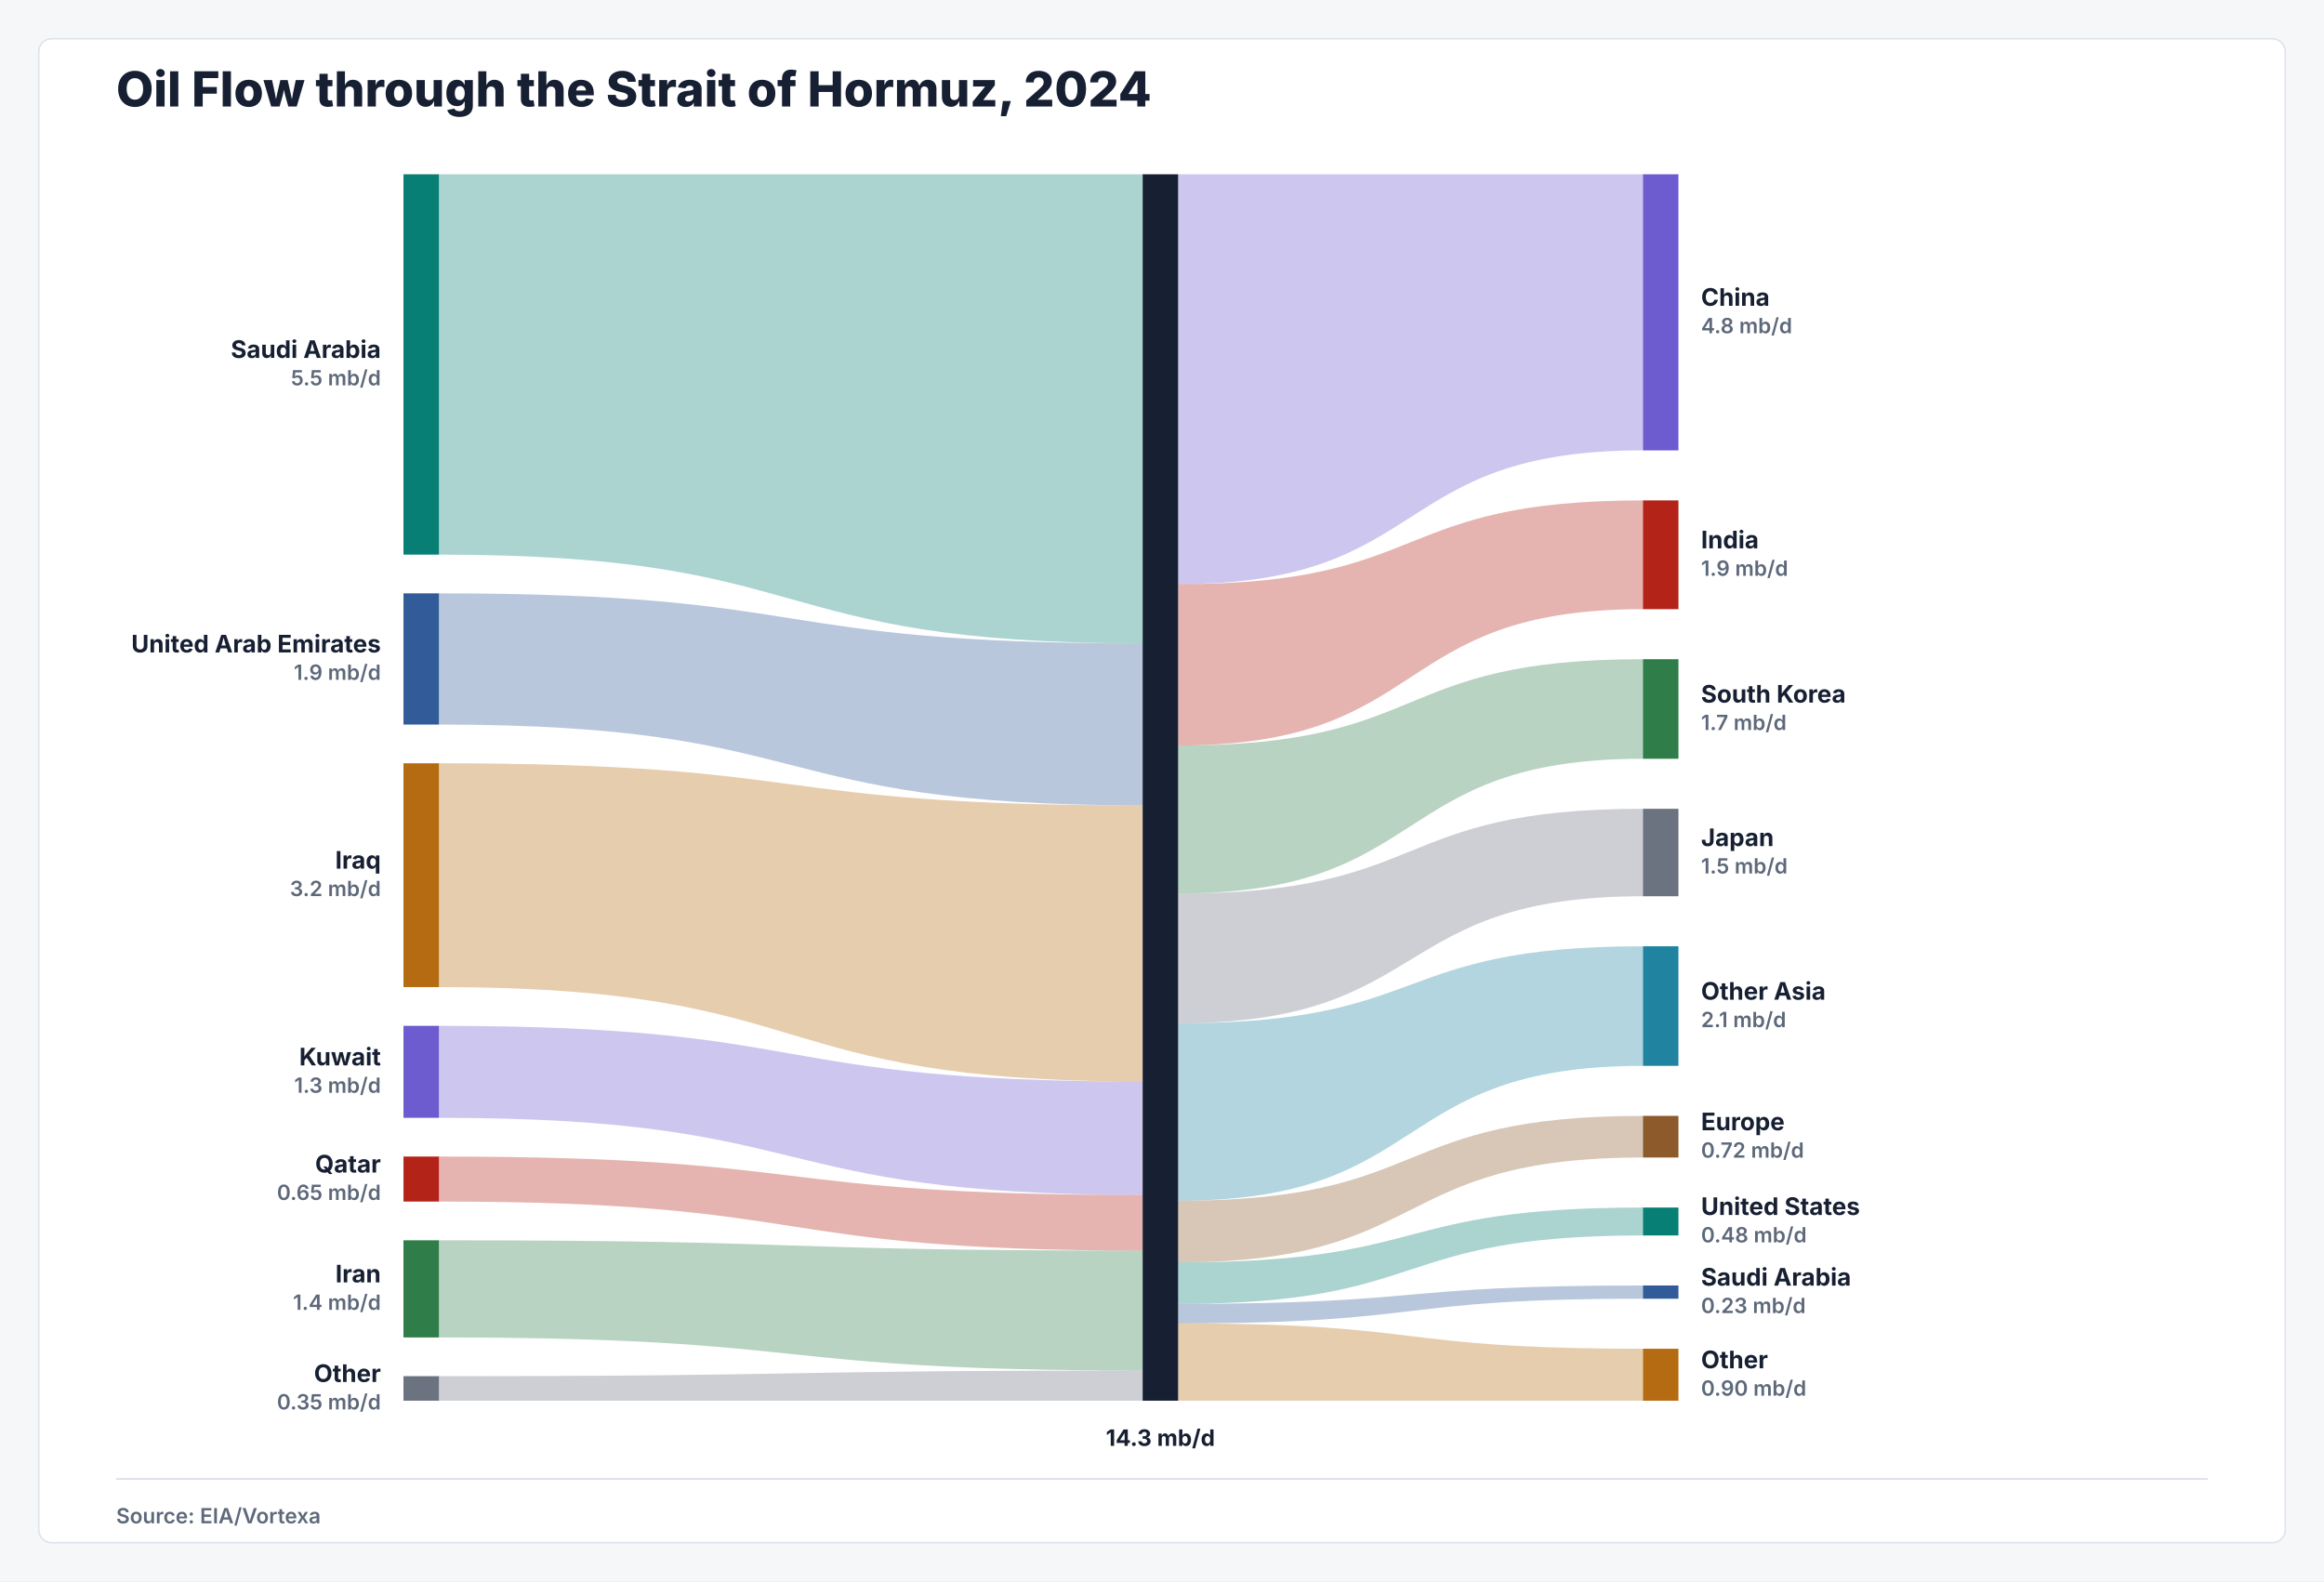
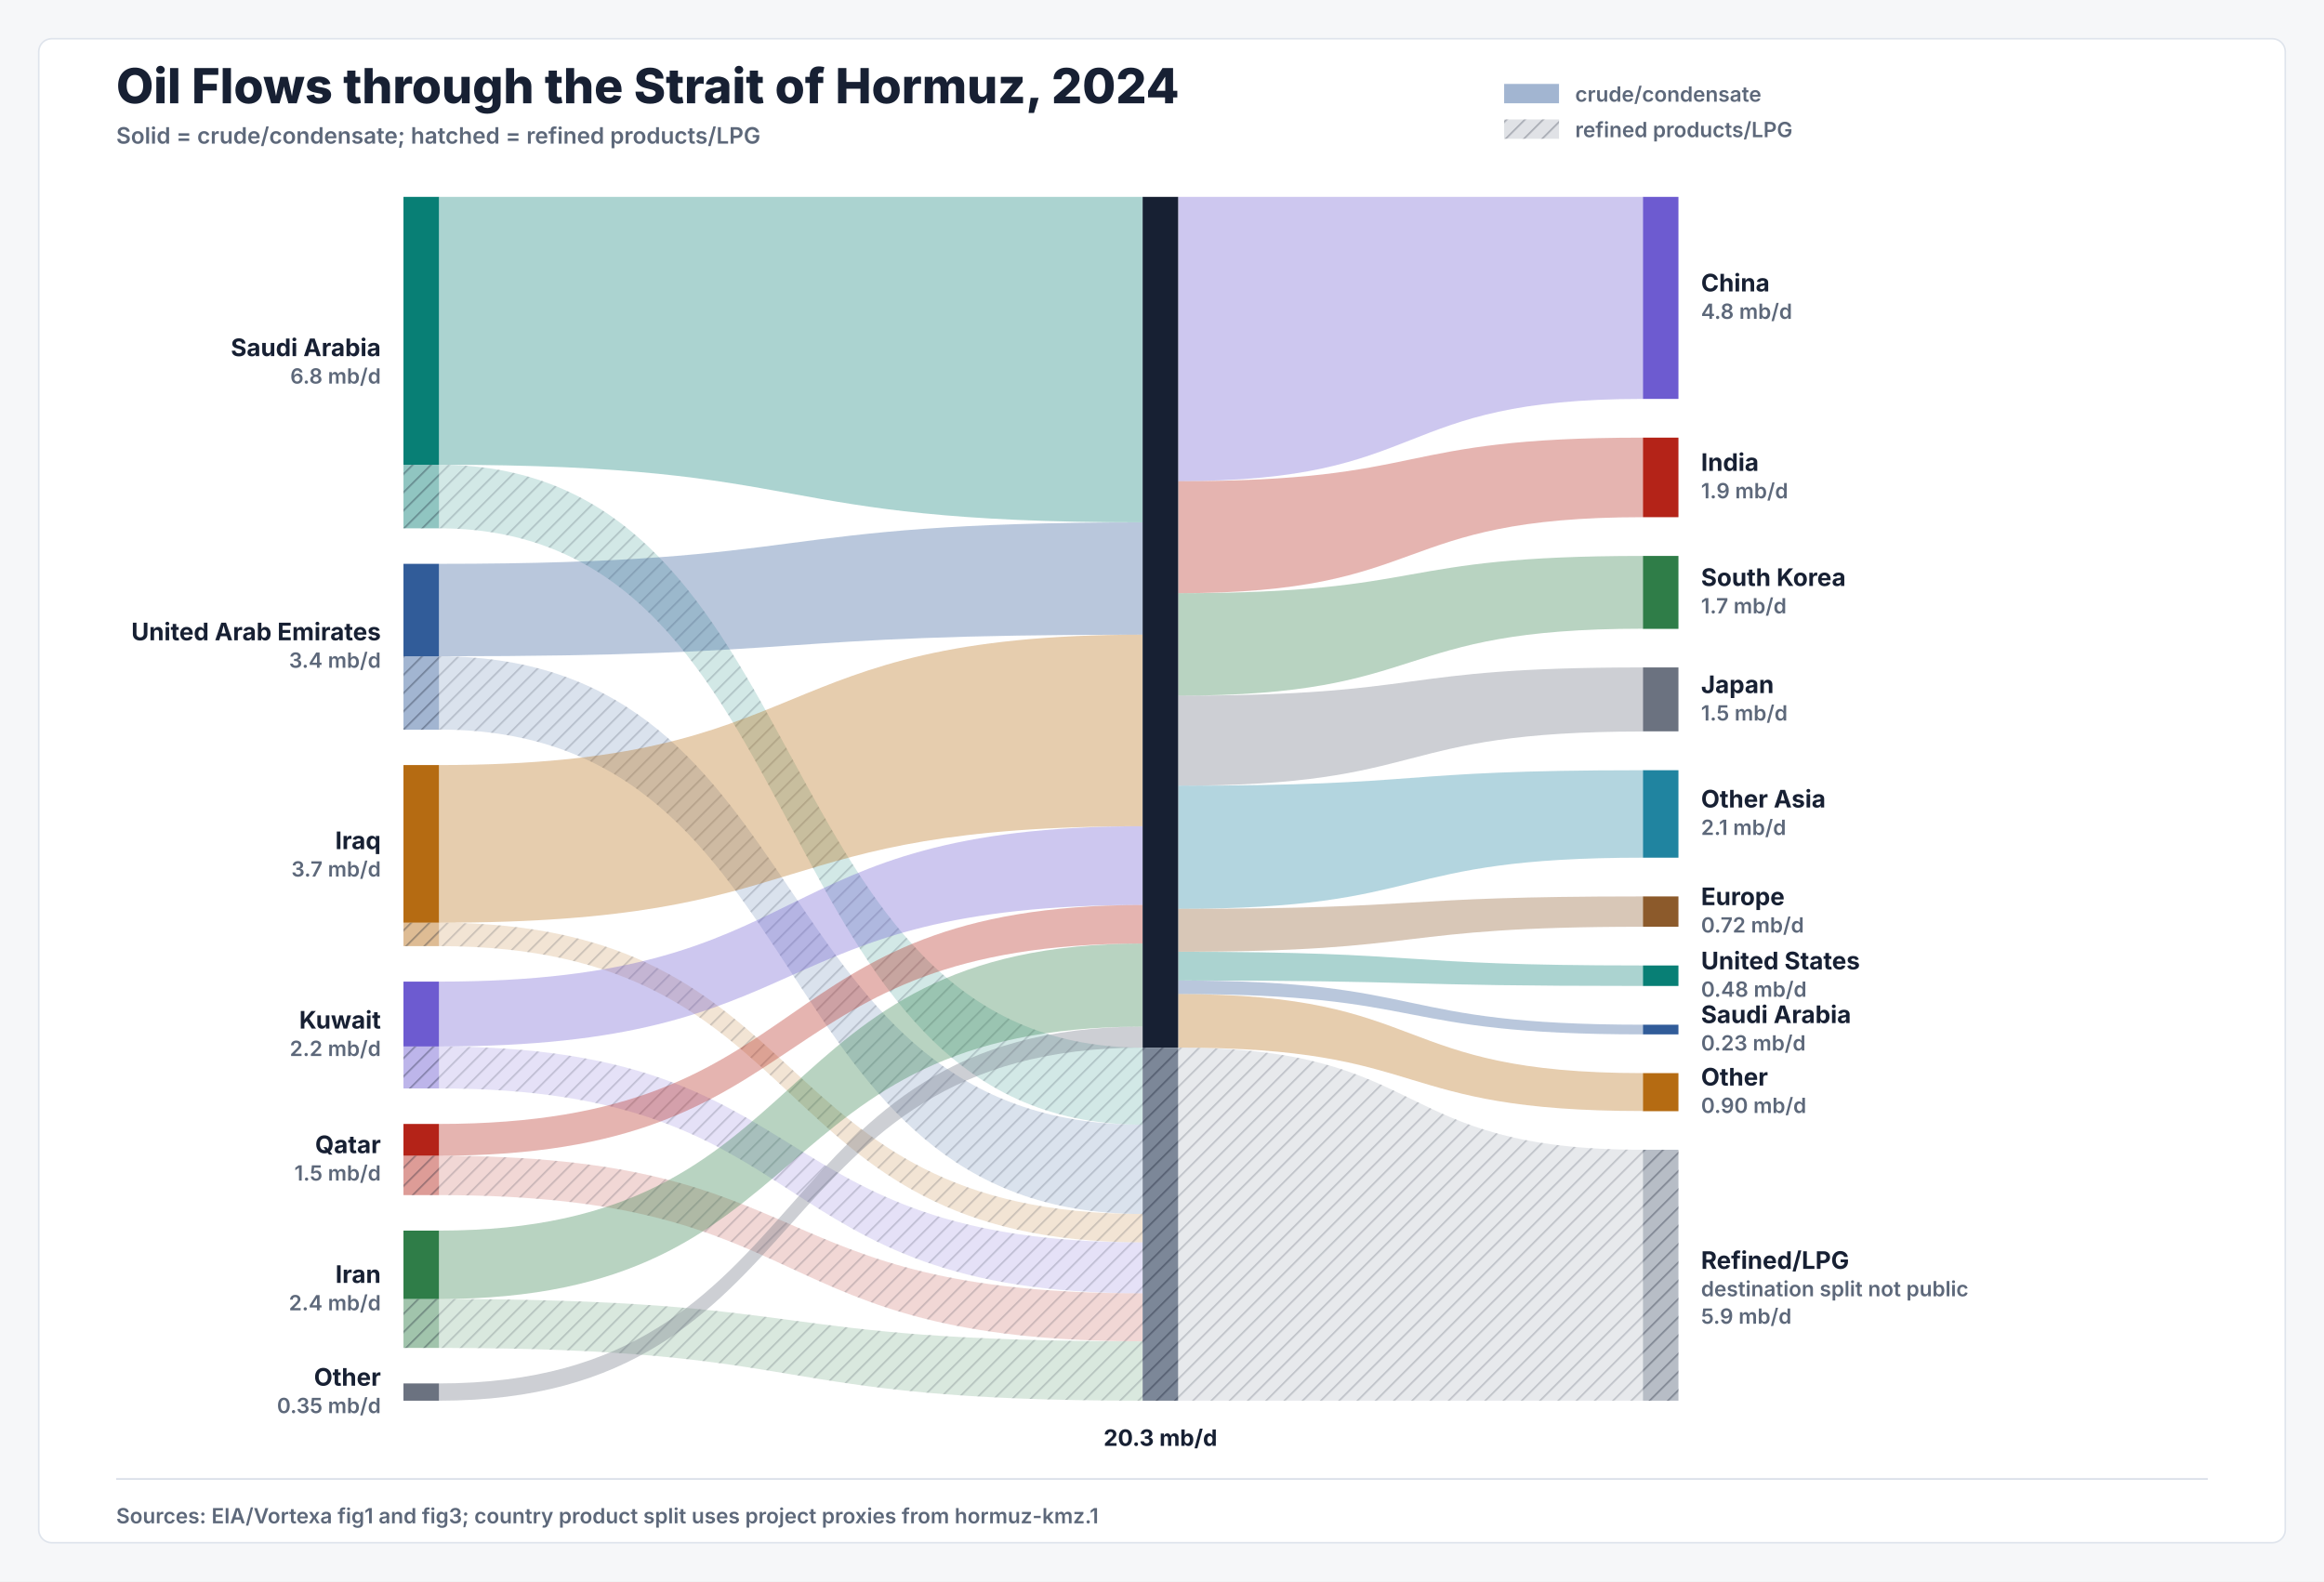
<svg xmlns="http://www.w3.org/2000/svg" width="1440" height="980" viewBox="0 0 1440 980">
  <rect width="100%" height="100%" fill="#f6f7f9" />
  <rect x="24" y="24" width="1392" height="932" rx="8" fill="#ffffff" stroke="#dfe4ec" />
-   <style>text{font-family:Inter,ui-sans-serif,system-ui,-apple-system,BlinkMacSystemFont,'Segoe UI',sans-serif;fill:#172033;letter-spacing:0}.title{font-size:30px;font-weight:760}.label{font-size:15px;font-weight:740}.small{font-size:13px;font-weight:560;fill:#5d687a}.total{font-size:14px;font-weight:720;fill:#172033}.note{font-size:13px;font-weight:560;fill:#5d687a}</style>
-   <text x="72" y="66" class="title">Oil Flow through the Strait of Hormuz, 2024</text>
-   <path d="M 272.0 108.0 C 511.8 108.0, 468.2 108.0, 708.0 108.0 L 708.0 398.7 C 468.2 398.7, 511.8 343.7, 272.0 343.7 Z" fill="#087f75" opacity="0.34" />
-   <path d="M 272.0 367.7 C 511.8 367.7, 468.2 398.7, 708.0 398.7 L 708.0 499.1 C 468.2 499.1, 511.8 449.0, 272.0 449.0 Z" fill="#315c99" opacity="0.34" />
-   <path d="M 272.0 473.0 C 511.8 473.0, 468.2 499.1, 708.0 499.1 L 708.0 670.2 C 468.2 670.2, 511.8 611.7, 272.0 611.7 Z" fill="#b56b12" opacity="0.34" />
-   <path d="M 272.0 635.7 C 511.8 635.7, 468.2 670.2, 708.0 670.2 L 708.0 740.5 C 468.2 740.5, 511.8 692.7, 272.0 692.7 Z" fill="#6d5bd0" opacity="0.34" />
-   <path d="M 272.0 716.7 C 511.8 716.7, 468.2 740.5, 708.0 740.5 L 708.0 775.0 C 468.2 775.0, 511.8 744.6, 272.0 744.6 Z" fill="#b42318" opacity="0.34" />
-   <path d="M 272.0 768.6 C 511.8 768.6, 468.2 775.0, 708.0 775.0 L 708.0 849.3 C 468.2 849.3, 511.8 828.8, 272.0 828.8 Z" fill="#2f7d48" opacity="0.34" />
-   <path d="M 272.0 852.8 C 511.8 852.8, 468.2 849.3, 708.0 849.3 L 708.0 868.0 C 468.2 868.0, 511.8 868.0, 272.0 868.0 Z" fill="#6b7280" opacity="0.34" />
-   <path d="M 730.0 108.0 C 888.4 108.0, 859.6 108.0, 1018.0 108.0 L 1018.0 279.1 C 859.6 279.1, 888.4 362.0, 730.0 362.0 Z" fill="#6d5bd0" opacity="0.34" />
-   <path d="M 730.0 362.0 C 888.4 362.0, 859.6 310.1, 1018.0 310.1 L 1018.0 377.5 C 859.6 377.5, 888.4 462.0, 730.0 462.0 Z" fill="#b42318" opacity="0.34" />
-   <path d="M 730.0 462.0 C 888.4 462.0, 859.6 408.5, 1018.0 408.5 L 1018.0 470.2 C 859.6 470.2, 888.4 553.7, 730.0 553.7 Z" fill="#2f7d48" opacity="0.34" />
-   <path d="M 730.0 553.7 C 888.4 553.7, 859.6 501.2, 1018.0 501.2 L 1018.0 555.4 C 859.6 555.4, 888.4 634.1, 730.0 634.1 Z" fill="#6b7280" opacity="0.34" />
-   <path d="M 730.0 634.1 C 888.4 634.1, 859.6 586.4, 1018.0 586.4 L 1018.0 660.5 C 859.6 660.5, 888.4 744.1, 730.0 744.1 Z" fill="#2084a0" opacity="0.34" />
-   <path d="M 730.0 744.1 C 888.4 744.1, 859.6 691.5, 1018.0 691.5 L 1018.0 717.3 C 859.6 717.3, 888.4 782.3, 730.0 782.3 Z" fill="#8c5a2b" opacity="0.34" />
-   <path d="M 730.0 782.3 C 888.4 782.3, 859.6 748.3, 1018.0 748.3 L 1018.0 765.6 C 859.6 765.6, 888.4 808.0, 730.0 808.0 Z" fill="#087f75" opacity="0.34" />
-   <path d="M 730.0 808.0 C 888.4 808.0, 859.6 796.6, 1018.0 796.6 L 1018.0 804.8 C 859.6 804.8, 888.4 820.1, 730.0 820.1 Z" fill="#315c99" opacity="0.34" />
-   <path d="M 730.0 820.1 C 888.4 820.1, 859.6 835.8, 1018.0 835.8 L 1018.0 868.0 C 859.6 868.0, 888.4 868.0, 730.0 868.0 Z" fill="#b56b12" opacity="0.34" />
-   <rect x="250" y="108.0" width="22" height="235.7" fill="#087f75" />
-   <text x="236" y="221.8" class="label" text-anchor="end">Saudi Arabia</text>
-   <text x="236" y="238.8" class="small" text-anchor="end">5.5 mb/d</text>
-   <rect x="250" y="367.7" width="22" height="81.3" fill="#315c99" />
-   <text x="236" y="404.3" class="label" text-anchor="end">United Arab Emirates</text>
-   <text x="236" y="421.3" class="small" text-anchor="end">1.9 mb/d</text>
-   <rect x="250" y="473.0" width="22" height="138.7" fill="#b56b12" />
-   <text x="236" y="538.3" class="label" text-anchor="end">Iraq</text>
-   <text x="236" y="555.3" class="small" text-anchor="end">3.2 mb/d</text>
-   <rect x="250" y="635.7" width="22" height="57.0" fill="#6d5bd0" />
-   <text x="236" y="660.2" class="label" text-anchor="end">Kuwait</text>
-   <text x="236" y="677.2" class="small" text-anchor="end">1.3 mb/d</text>
-   <rect x="250" y="716.7" width="22" height="27.9" fill="#b42318" />
-   <text x="236" y="726.6" class="label" text-anchor="end">Qatar</text>
-   <text x="236" y="743.6" class="small" text-anchor="end">0.65 mb/d</text>
-   <rect x="250" y="768.6" width="22" height="60.2" fill="#2f7d48" />
-   <text x="236" y="794.7" class="label" text-anchor="end">Iran</text>
-   <text x="236" y="811.7" class="small" text-anchor="end">1.4 mb/d</text>
-   <rect x="250" y="852.8" width="22" height="15.2" fill="#6b7280" />
-   <text x="236" y="856.4" class="label" text-anchor="end">Other</text>
-   <text x="236" y="873.4" class="small" text-anchor="end">0.35 mb/d</text>
-   <rect x="708" y="108.0" width="22" height="760.0" fill="#172033" />
-   <text x="719.0" y="896.0" class="total" text-anchor="middle">14.3 mb/d</text>
-   <rect x="1018" y="108.0" width="22" height="171.1" fill="#6d5bd0" />
-   <text x="1054" y="189.5" class="label">China</text>
-   <text x="1054" y="206.5" class="small">4.8 mb/d</text>
-   <rect x="1018" y="310.1" width="22" height="67.4" fill="#b42318" />
-   <text x="1054" y="339.8" class="label">India</text>
-   <text x="1054" y="356.8" class="small">1.9 mb/d</text>
-   <rect x="1018" y="408.5" width="22" height="61.7" fill="#2f7d48" />
-   <text x="1054" y="435.4" class="label">South Korea</text>
-   <text x="1054" y="452.4" class="small">1.7 mb/d</text>
-   <rect x="1018" y="501.2" width="22" height="54.2" fill="#6b7280" />
-   <text x="1054" y="524.3" class="label">Japan</text>
-   <text x="1054" y="541.3" class="small">1.5 mb/d</text>
-   <rect x="1018" y="586.4" width="22" height="74.1" fill="#2084a0" />
-   <text x="1054" y="619.5" class="label">Other Asia</text>
-   <text x="1054" y="636.5" class="small">2.1 mb/d</text>
-   <rect x="1018" y="691.5" width="22" height="25.8" fill="#8c5a2b" />
-   <text x="1054" y="700.4" class="label">Europe</text>
-   <text x="1054" y="717.4" class="small">0.72 mb/d</text>
-   <rect x="1018" y="748.3" width="22" height="17.3" fill="#087f75" />
-   <text x="1054" y="752.9" class="label">United States</text>
-   <text x="1054" y="769.9" class="small">0.48 mb/d</text>
-   <rect x="1018" y="796.6" width="22" height="8.2" fill="#315c99" />
-   <text x="1054" y="796.7" class="label">Saudi Arabia</text>
-   <text x="1054" y="813.7" class="small">0.23 mb/d</text>
-   <rect x="1018" y="835.8" width="22" height="32.2" fill="#b56b12" />
-   <text x="1054" y="847.9" class="label">Other</text>
-   <text x="1054" y="864.9" class="small">0.90 mb/d</text>
+   <defs>
+     <pattern id="productHatch" patternUnits="userSpaceOnUse" width="8" height="8" patternTransform="rotate(45)">
+       <line x1="0" y1="0" x2="0" y2="8" stroke="#172033" stroke-opacity="0.48" stroke-width="2" />
+     </pattern>
+   </defs>
+   <style>text{font-family:Inter,ui-sans-serif,system-ui,-apple-system,BlinkMacSystemFont,'Segoe UI',sans-serif;fill:#172033;letter-spacing:0}.title{font-size:30px;font-weight:760}.label{font-size:15px;font-weight:740}.small{font-size:13px;font-weight:560;fill:#5d687a}.total{font-size:14px;font-weight:720;fill:#172033}.note{font-size:13px;font-weight:560;fill:#5d687a}.subtitle{font-size:14px;font-weight:600;fill:#5d687a}</style>
+   <text x="72" y="64" class="title">Oil Flows through the Strait of Hormuz, 2024</text>
+   <text x="72" y="89" class="subtitle">Solid = crude/condensate; hatched = refined products/LPG</text>
+   <rect x="932" y="52" width="34" height="12" fill="#315c99" opacity="0.45" />
+   <text x="976" y="63" class="small">crude/condensate</text>
+   <rect x="932" y="74" width="34" height="12" fill="#7c8798" opacity="0.24" />
+   <rect x="932" y="74" width="34" height="12" fill="url(#productHatch)" opacity="0.58" />
+   <text x="976" y="85" class="small">refined products/LPG</text>
+   <path d="M 272.0 122.0 C 511.8 122.0, 468.2 122.0, 708.0 122.0 L 708.0 323.7 C 468.2 323.7, 511.8 288.0, 272.0 288.0 Z" fill="#087f75" opacity="0.34" />
+   <path d="M 272.0 288.0 C 511.8 288.0, 468.2 649.2, 708.0 649.2 L 708.0 697.0 C 468.2 697.0, 511.8 327.4, 272.0 327.4 Z" fill="#087f75" opacity="0.18" />
+   <path d="M 272.0 288.0 C 511.8 288.0, 468.2 649.2, 708.0 649.2 L 708.0 697.0 C 468.2 697.0, 511.8 327.4, 272.0 327.4 Z" fill="url(#productHatch)" opacity="0.38" />
+   <path d="M 272.0 349.4 C 511.8 349.4, 468.2 323.7, 708.0 323.7 L 708.0 393.3 C 468.2 393.3, 511.8 406.7, 272.0 406.7 Z" fill="#315c99" opacity="0.34" />
+   <path d="M 272.0 406.7 C 511.8 406.7, 468.2 697.0, 708.0 697.0 L 708.0 752.3 C 468.2 752.3, 511.8 452.1, 272.0 452.1 Z" fill="#315c99" opacity="0.18" />
+   <path d="M 272.0 406.7 C 511.8 406.7, 468.2 697.0, 708.0 697.0 L 708.0 752.3 C 468.2 752.3, 511.8 452.1, 272.0 452.1 Z" fill="url(#productHatch)" opacity="0.38" />
+   <path d="M 272.0 474.1 C 511.8 474.1, 468.2 393.3, 708.0 393.3 L 708.0 512.0 C 468.2 512.0, 511.8 571.8, 272.0 571.8 Z" fill="#b56b12" opacity="0.34" />
+   <path d="M 272.0 571.8 C 511.8 571.8, 468.2 752.3, 708.0 752.3 L 708.0 769.9 C 468.2 769.9, 511.8 586.3, 272.0 586.3 Z" fill="#b56b12" opacity="0.18" />
+   <path d="M 272.0 571.8 C 511.8 571.8, 468.2 752.3, 708.0 752.3 L 708.0 769.9 C 468.2 769.9, 511.8 586.3, 272.0 586.3 Z" fill="url(#productHatch)" opacity="0.38" />
+   <path d="M 272.0 608.3 C 511.8 608.3, 468.2 512.0, 708.0 512.0 L 708.0 560.8 C 468.2 560.8, 511.8 648.5, 272.0 648.5 Z" fill="#6d5bd0" opacity="0.34" />
+   <path d="M 272.0 648.5 C 511.8 648.5, 468.2 769.9, 708.0 769.9 L 708.0 801.5 C 468.2 801.5, 511.8 674.5, 272.0 674.5 Z" fill="#6d5bd0" opacity="0.18" />
+   <path d="M 272.0 648.5 C 511.8 648.5, 468.2 769.9, 708.0 769.9 L 708.0 801.5 C 468.2 801.5, 511.8 674.5, 272.0 674.5 Z" fill="url(#productHatch)" opacity="0.38" />
+   <path d="M 272.0 696.5 C 511.8 696.5, 468.2 560.8, 708.0 560.8 L 708.0 584.7 C 468.2 584.7, 511.8 716.2, 272.0 716.2 Z" fill="#b42318" opacity="0.34" />
+   <path d="M 272.0 716.2 C 511.8 716.2, 468.2 801.5, 708.0 801.5 L 708.0 831.2 C 468.2 831.2, 511.8 740.6, 272.0 740.6 Z" fill="#b42318" opacity="0.18" />
+   <path d="M 272.0 716.2 C 511.8 716.2, 468.2 801.5, 708.0 801.5 L 708.0 831.2 C 468.2 831.2, 511.8 740.6, 272.0 740.6 Z" fill="url(#productHatch)" opacity="0.38" />
+   <path d="M 272.0 762.6 C 511.8 762.6, 468.2 584.7, 708.0 584.7 L 708.0 636.2 C 468.2 636.2, 511.8 805.0, 272.0 805.0 Z" fill="#2f7d48" opacity="0.34" />
+   <path d="M 272.0 805.0 C 511.8 805.0, 468.2 831.2, 708.0 831.2 L 708.0 868.0 C 468.2 868.0, 511.8 835.3, 272.0 835.3 Z" fill="#2f7d48" opacity="0.18" />
+   <path d="M 272.0 805.0 C 511.8 805.0, 468.2 831.2, 708.0 831.2 L 708.0 868.0 C 468.2 868.0, 511.8 835.3, 272.0 835.3 Z" fill="url(#productHatch)" opacity="0.38" />
+   <path d="M 272.0 857.3 C 511.8 857.3, 468.2 636.2, 708.0 636.2 L 708.0 649.2 C 468.2 649.2, 511.8 868.0, 272.0 868.0 Z" fill="#6b7280" opacity="0.34" />
+   <path d="M 730.0 122.0 C 888.4 122.0, 859.6 122.0, 1018.0 122.0 L 1018.0 247.2 C 859.6 247.2, 888.4 298.2, 730.0 298.2 Z" fill="#6d5bd0" opacity="0.34" />
+   <path d="M 730.0 298.2 C 888.4 298.2, 859.6 271.2, 1018.0 271.2 L 1018.0 320.5 C 859.6 320.5, 888.4 367.6, 730.0 367.6 Z" fill="#b42318" opacity="0.34" />
+   <path d="M 730.0 367.6 C 888.4 367.6, 859.6 344.5, 1018.0 344.5 L 1018.0 389.6 C 859.6 389.6, 888.4 431.1, 730.0 431.1 Z" fill="#2f7d48" opacity="0.34" />
+   <path d="M 730.0 431.1 C 888.4 431.1, 859.6 413.6, 1018.0 413.6 L 1018.0 453.3 C 859.6 453.3, 888.4 486.9, 730.0 486.9 Z" fill="#6b7280" opacity="0.34" />
+   <path d="M 730.0 486.9 C 888.4 486.9, 859.6 477.3, 1018.0 477.3 L 1018.0 531.5 C 859.6 531.5, 888.4 563.2, 730.0 563.2 Z" fill="#2084a0" opacity="0.34" />
+   <path d="M 730.0 563.2 C 888.4 563.2, 859.6 555.5, 1018.0 555.5 L 1018.0 574.3 C 859.6 574.3, 888.4 589.8, 730.0 589.8 Z" fill="#8c5a2b" opacity="0.34" />
+   <path d="M 730.0 589.8 C 888.4 589.8, 859.6 598.3, 1018.0 598.3 L 1018.0 611.0 C 859.6 611.0, 888.4 607.6, 730.0 607.6 Z" fill="#087f75" opacity="0.34" />
+   <path d="M 730.0 607.6 C 888.4 607.6, 859.6 635.0, 1018.0 635.0 L 1018.0 641.0 C 859.6 641.0, 888.4 616.0, 730.0 616.0 Z" fill="#315c99" opacity="0.34" />
+   <path d="M 730.0 616.0 C 888.4 616.0, 859.6 665.0, 1018.0 665.0 L 1018.0 688.5 C 859.6 688.5, 888.4 649.2, 730.0 649.2 Z" fill="#b56b12" opacity="0.34" />
+   <path d="M 730.0 649.2 C 888.4 649.2, 859.6 712.5, 1018.0 712.5 L 1018.0 868.0 C 859.6 868.0, 888.4 868.0, 730.0 868.0 Z" fill="#7c8798" opacity="0.18" />
+   <path d="M 730.0 649.2 C 888.4 649.2, 859.6 712.5, 1018.0 712.5 L 1018.0 868.0 C 859.6 868.0, 888.4 868.0, 730.0 868.0 Z" fill="url(#productHatch)" opacity="0.40" />
+   <rect x="250" y="122.0" width="22" height="166.0" fill="#087f75" />
+   <rect x="250" y="288.0" width="22" height="39.4" fill="#087f75" opacity="0.45" />
+   <rect x="250" y="288.0" width="22" height="39.4" fill="url(#productHatch)" opacity="0.70" />
+   <text x="236" y="220.7" class="label" text-anchor="end">Saudi Arabia</text>
+   <text x="236" y="237.7" class="small" text-anchor="end">6.8 mb/d</text>
+   <rect x="250" y="349.4" width="22" height="57.3" fill="#315c99" />
+   <rect x="250" y="406.7" width="22" height="45.5" fill="#315c99" opacity="0.45" />
+   <rect x="250" y="406.7" width="22" height="45.5" fill="url(#productHatch)" opacity="0.70" />
+   <text x="236" y="396.8" class="label" text-anchor="end">United Arab Emirates</text>
+   <text x="236" y="413.8" class="small" text-anchor="end">3.4 mb/d</text>
+   <rect x="250" y="474.1" width="22" height="97.7" fill="#b56b12" />
+   <rect x="250" y="571.8" width="22" height="14.5" fill="#b56b12" opacity="0.45" />
+   <rect x="250" y="571.8" width="22" height="14.5" fill="url(#productHatch)" opacity="0.70" />
+   <text x="236" y="526.2" class="label" text-anchor="end">Iraq</text>
+   <text x="236" y="543.2" class="small" text-anchor="end">3.7 mb/d</text>
+   <rect x="250" y="608.3" width="22" height="40.2" fill="#6d5bd0" />
+   <rect x="250" y="648.5" width="22" height="26.0" fill="#6d5bd0" opacity="0.45" />
+   <rect x="250" y="648.5" width="22" height="26.0" fill="url(#productHatch)" opacity="0.70" />
+   <text x="236" y="637.4" class="label" text-anchor="end">Kuwait</text>
+   <text x="236" y="654.4" class="small" text-anchor="end">2.2 mb/d</text>
+   <rect x="250" y="696.5" width="22" height="19.7" fill="#b42318" />
+   <rect x="250" y="716.2" width="22" height="24.4" fill="#b42318" opacity="0.45" />
+   <rect x="250" y="716.2" width="22" height="24.4" fill="url(#productHatch)" opacity="0.70" />
+   <text x="236" y="714.6" class="label" text-anchor="end">Qatar</text>
+   <text x="236" y="731.6" class="small" text-anchor="end">1.5 mb/d</text>
+   <rect x="250" y="762.6" width="22" height="42.4" fill="#2f7d48" />
+   <rect x="250" y="805.0" width="22" height="30.3" fill="#2f7d48" opacity="0.45" />
+   <rect x="250" y="805.0" width="22" height="30.3" fill="url(#productHatch)" opacity="0.70" />
+   <text x="236" y="795.0" class="label" text-anchor="end">Iran</text>
+   <text x="236" y="812.0" class="small" text-anchor="end">2.4 mb/d</text>
+   <rect x="250" y="857.3" width="22" height="10.7" fill="#6b7280" />
+   <text x="236" y="858.7" class="label" text-anchor="end">Other</text>
+   <text x="236" y="875.7" class="small" text-anchor="end">0.35 mb/d</text>
+   <rect x="708" y="122.0" width="22" height="527.2" fill="#172033" />
+   <rect x="708" y="649.2" width="22" height="218.8" fill="#7c8798" />
+   <rect x="708" y="649.2" width="22" height="218.8" fill="url(#productHatch)" opacity="0.75" />
+   <text x="719.0" y="896.0" class="total" text-anchor="middle">20.3 mb/d</text>
+   <rect x="1018" y="122.0" width="22" height="125.2" fill="#6d5bd0" />
+   <text x="1054" y="180.6" class="label">China</text>
+   <text x="1054" y="197.6" class="small">4.8 mb/d</text>
+   <rect x="1018" y="271.2" width="22" height="49.3" fill="#b42318" />
+   <text x="1054" y="291.8" class="label">India</text>
+   <text x="1054" y="308.8" class="small">1.9 mb/d</text>
+   <rect x="1018" y="344.5" width="22" height="45.2" fill="#2f7d48" />
+   <text x="1054" y="363.1" class="label">South Korea</text>
+   <text x="1054" y="380.1" class="small">1.7 mb/d</text>
+   <rect x="1018" y="413.6" width="22" height="39.6" fill="#6b7280" />
+   <text x="1054" y="429.5" class="label">Japan</text>
+   <text x="1054" y="446.5" class="small">1.5 mb/d</text>
+   <rect x="1018" y="477.3" width="22" height="54.2" fill="#2084a0" />
+   <text x="1054" y="500.4" class="label">Other Asia</text>
+   <text x="1054" y="517.4" class="small">2.1 mb/d</text>
+   <rect x="1018" y="555.5" width="22" height="18.8" fill="#8c5a2b" />
+   <text x="1054" y="560.9" class="label">Europe</text>
+   <text x="1054" y="577.9" class="small">0.72 mb/d</text>
+   <rect x="1018" y="598.3" width="22" height="12.7" fill="#087f75" />
+   <text x="1054" y="600.7" class="label">United States</text>
+   <text x="1054" y="617.7" class="small">0.48 mb/d</text>
+   <rect x="1018" y="635.0" width="22" height="6.0" fill="#315c99" />
+   <text x="1054" y="634.0" class="label">Saudi Arabia</text>
+   <text x="1054" y="651.0" class="small">0.23 mb/d</text>
+   <rect x="1018" y="665.0" width="22" height="23.6" fill="#b56b12" />
+   <text x="1054" y="672.7" class="label">Other</text>
+   <text x="1054" y="689.7" class="small">0.90 mb/d</text>
+   <rect x="1018" y="712.5" width="22" height="155.5" fill="#7c8798" opacity="0.55" />
+   <rect x="1018" y="712.5" width="22" height="155.5" fill="url(#productHatch)" opacity="0.70" />
+   <text x="1054" y="786.3" class="label">Refined/LPG</text>
+   <text x="1054" y="803.3" class="small">destination split not public</text>
+   <text x="1054" y="820.3" class="small">5.9 mb/d</text>
  <rect x="72" y="916" width="1296" height="1" fill="#d8dee8" />
-   <text x="72" y="944" class="note">Source: EIA/Vortexa</text>
+   <text x="72" y="944" class="note">Sources: EIA/Vortexa fig1 and fig3; country product split uses project proxies from hormuz-kmz.1</text>
</svg>
